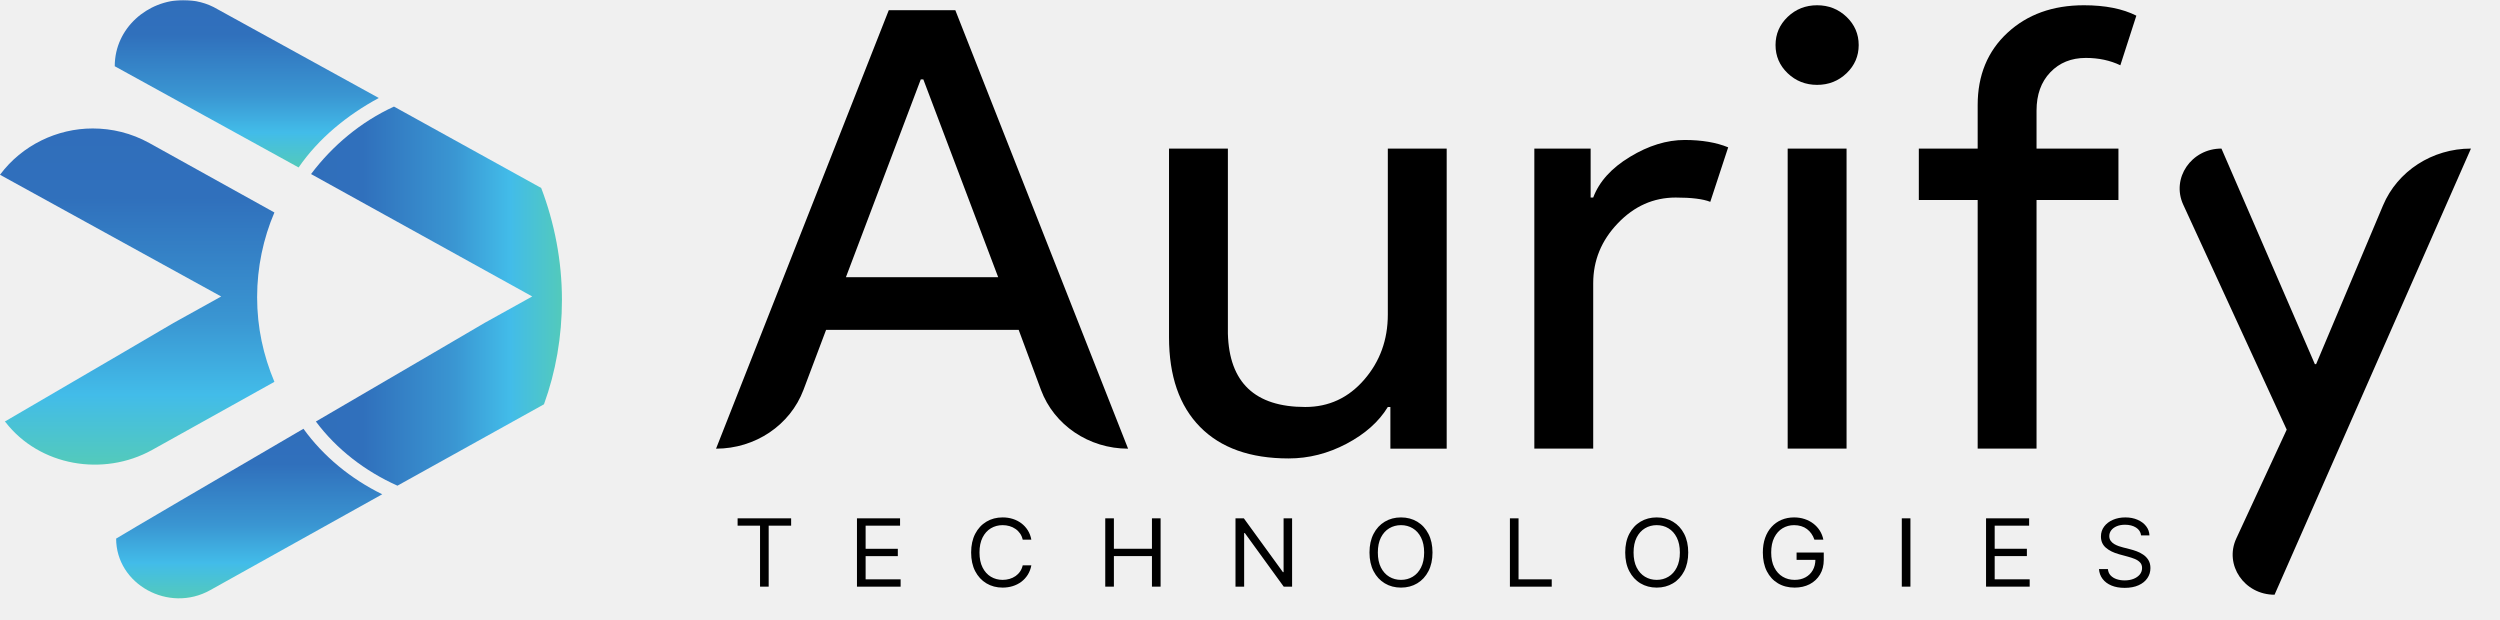
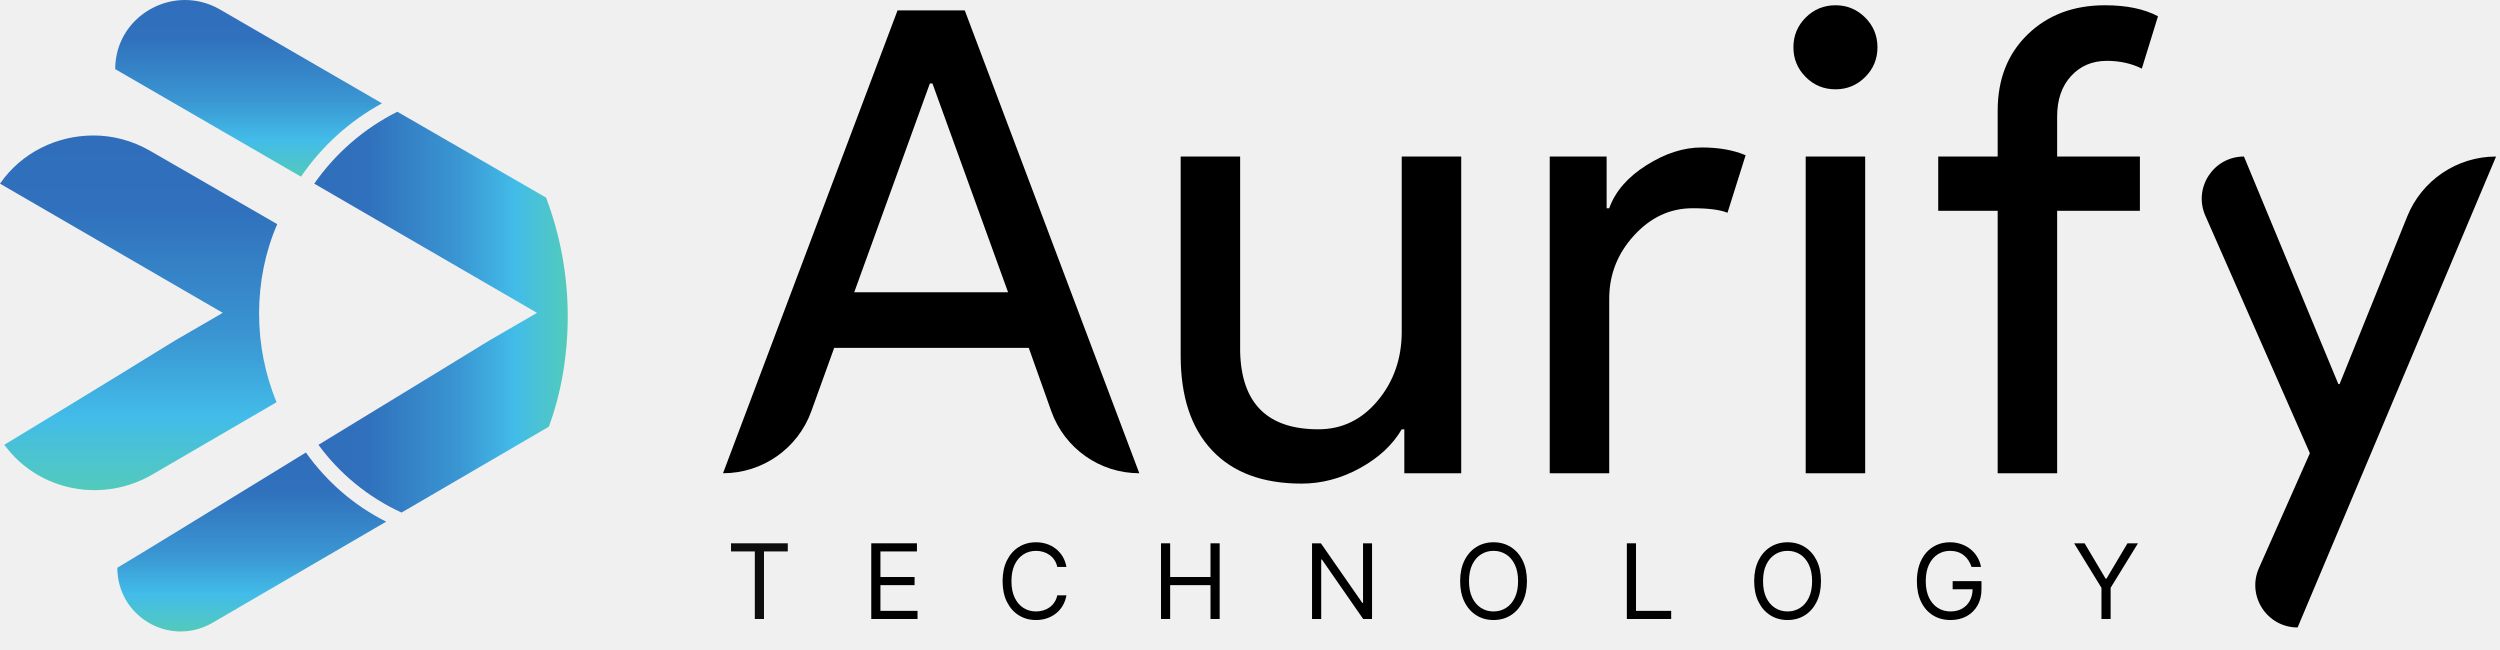
- <svg xmlns="http://www.w3.org/2000/svg" width="117" height="29" viewBox="0 0 117 29" fill="none">
-   <g clip-path="url(#clip0_721_795)">
-     <g clip-path="url(#clip1_721_795)">
-       <mask id="mask0_721_795" style="mask-type:luminance" maskUnits="userSpaceOnUse" x="0" y="0" width="116" height="29">
-         <path d="M115.804 0.004H0V28.799H115.804V0.004Z" fill="white" />
-       </mask>
-       <g mask="url(#mask0_721_795)">
-         <mask id="mask1_721_795" style="mask-type:luminance" maskUnits="userSpaceOnUse" x="0" y="0" width="116" height="29">
-           <path d="M115.642 0.004H0.161V28.799H115.642V0.004Z" fill="white" />
-         </mask>
-         <g mask="url(#mask1_721_795)">
-           <path d="M43.092 3.716L39.589 12.973H46.715L43.212 3.716H43.092ZM33.511 20.998L41.595 0.477H44.709L52.794 20.998C50.962 20.998 49.329 19.895 48.716 18.243L47.674 15.437H38.661L37.602 18.247C36.98 19.898 35.344 20.998 33.511 20.998Z" fill="black" />
-           <path d="M67.705 20.997H65.07V19.047H64.95C64.531 19.735 63.888 20.308 63.019 20.767C62.15 21.225 61.247 21.455 60.308 21.455C58.512 21.455 57.13 20.963 56.162 19.979C55.194 18.995 54.71 17.596 54.71 15.78V6.953H57.465V15.608C57.524 17.901 58.731 19.047 61.087 19.047C62.185 19.047 63.103 18.623 63.842 17.772C64.58 16.922 64.95 15.905 64.95 14.72V6.953H67.705V20.997Z" fill="black" />
-           <path d="M74.562 20.996H71.807V6.953H74.442V9.245H74.562C74.841 8.5 75.415 7.865 76.283 7.34C77.151 6.814 78.004 6.551 78.843 6.551C79.641 6.551 80.32 6.666 80.879 6.895L80.041 9.446C79.701 9.312 79.162 9.245 78.424 9.245C77.386 9.245 76.482 9.646 75.715 10.449C74.945 11.252 74.562 12.188 74.562 13.258V20.996Z" fill="black" />
-           <path d="M86.419 20.996H83.663V6.953H86.419V20.996ZM86.987 2.109C86.987 2.625 86.797 3.065 86.419 3.428C86.039 3.79 85.58 3.972 85.041 3.972C84.502 3.972 84.042 3.79 83.663 3.428C83.284 3.065 83.095 2.625 83.095 2.109C83.095 1.593 83.284 1.154 83.663 0.79C84.042 0.428 84.502 0.246 85.041 0.246C85.58 0.246 86.039 0.428 86.419 0.79C86.797 1.154 86.987 1.593 86.987 2.109Z" fill="black" />
-           <path d="M97.526 0.246C98.523 0.246 99.342 0.409 99.981 0.733L99.232 3.055C98.753 2.826 98.215 2.711 97.616 2.711C96.937 2.711 96.382 2.936 95.954 3.384C95.524 3.833 95.31 4.431 95.31 5.176V6.953H99.143V9.36H95.31V20.996H92.555V9.36H89.801V6.953H92.555V4.917C92.555 3.523 93.02 2.396 93.948 1.536C94.876 0.676 96.068 0.246 97.526 0.246Z" fill="black" />
-           <path d="M115.641 6.953L106.449 27.833C105.032 27.833 104.084 26.438 104.659 25.199L107.018 20.108L102.175 9.577C101.607 8.341 102.553 6.953 103.964 6.953L108.335 17.041H108.395L111.527 9.611C112.203 8.005 113.832 6.953 115.641 6.953Z" fill="black" />
-         </g>
-         <path d="M34.52 24.601V24.258H37.025V24.601H35.974V27.455H35.57V24.601H34.52Z" fill="black" />
-         <path d="M40.106 27.456V24.259H42.123V24.602H40.511V25.683H42.018V26.026H40.511V27.113H42.149V27.456H40.106ZM48.267 25.258H47.863C47.839 25.146 47.797 25.049 47.737 24.964C47.678 24.88 47.606 24.809 47.522 24.752C47.438 24.694 47.345 24.65 47.243 24.621C47.141 24.592 47.034 24.577 46.923 24.577C46.721 24.577 46.538 24.626 46.373 24.724C46.21 24.822 46.08 24.966 45.984 25.156C45.888 25.347 45.84 25.581 45.84 25.857C45.84 26.134 45.888 26.368 45.984 26.558C46.08 26.749 46.21 26.893 46.373 26.991C46.538 27.089 46.721 27.138 46.923 27.138C47.034 27.138 47.141 27.123 47.243 27.094C47.345 27.065 47.438 27.022 47.522 26.964C47.606 26.906 47.678 26.835 47.737 26.75C47.797 26.665 47.839 26.567 47.863 26.457H48.267C48.237 26.62 48.181 26.767 48.101 26.896C48.02 27.025 47.92 27.134 47.801 27.225C47.681 27.315 47.547 27.383 47.398 27.43C47.25 27.476 47.092 27.5 46.923 27.5C46.638 27.5 46.385 27.433 46.163 27.3C45.941 27.167 45.767 26.977 45.639 26.732C45.512 26.486 45.449 26.195 45.449 25.857C45.449 25.52 45.512 25.229 45.639 24.983C45.767 24.737 45.941 24.548 46.163 24.415C46.385 24.282 46.638 24.215 46.923 24.215C47.092 24.215 47.25 24.238 47.398 24.285C47.547 24.332 47.681 24.401 47.801 24.491C47.92 24.581 48.02 24.69 48.101 24.819C48.181 24.947 48.237 25.093 48.267 25.258Z" fill="black" />
-         <path d="M51.726 27.455V24.258H52.13V25.682H53.911V24.258H54.316V27.455H53.911V26.025H52.13V27.455H51.726Z" fill="black" />
-         <path d="M60.47 24.259V27.456H60.079L58.258 24.946H58.226V27.456H57.821V24.259H58.213L60.04 26.775H60.072V24.259H60.47ZM67.041 25.857C67.041 26.195 66.978 26.486 66.85 26.732C66.723 26.977 66.549 27.167 66.327 27.3C66.105 27.433 65.851 27.5 65.567 27.5C65.281 27.5 65.029 27.433 64.807 27.3C64.585 27.167 64.41 26.977 64.283 26.732C64.156 26.486 64.092 26.195 64.092 25.857C64.092 25.52 64.156 25.229 64.283 24.983C64.41 24.737 64.585 24.548 64.807 24.415C65.029 24.282 65.281 24.215 65.567 24.215C65.851 24.215 66.105 24.282 66.327 24.415C66.549 24.548 66.723 24.737 66.85 24.983C66.978 25.229 67.041 25.52 67.041 25.857ZM66.65 25.857C66.65 25.581 66.601 25.347 66.504 25.156C66.409 24.966 66.279 24.822 66.115 24.724C65.952 24.626 65.769 24.577 65.567 24.577C65.364 24.577 65.181 24.626 65.017 24.724C64.853 24.822 64.724 24.966 64.627 25.156C64.531 25.347 64.483 25.581 64.483 25.857C64.483 26.134 64.531 26.368 64.627 26.558C64.724 26.749 64.853 26.893 65.017 26.991C65.181 27.089 65.364 27.138 65.567 27.138C65.769 27.138 65.952 27.089 66.115 26.991C66.279 26.893 66.409 26.749 66.504 26.558C66.601 26.368 66.65 26.134 66.65 25.857ZM70.664 27.456V24.259H71.068V27.113H72.621V27.456H70.664ZM79.009 25.857C79.009 26.195 78.945 26.486 78.818 26.732C78.691 26.977 78.517 27.167 78.294 27.3C78.072 27.433 77.819 27.5 77.534 27.5C77.25 27.5 76.996 27.433 76.774 27.3C76.552 27.167 76.378 26.977 76.251 26.732C76.123 26.486 76.06 26.195 76.06 25.857C76.06 25.52 76.123 25.229 76.251 24.983C76.378 24.737 76.552 24.548 76.774 24.415C76.996 24.282 77.25 24.215 77.534 24.215C77.819 24.215 78.072 24.282 78.294 24.415C78.517 24.548 78.691 24.737 78.818 24.983C78.945 25.229 79.009 25.52 79.009 25.857ZM78.618 25.857C78.618 25.581 78.569 25.347 78.472 25.156C78.376 24.966 78.247 24.822 78.082 24.724C77.919 24.626 77.737 24.577 77.534 24.577C77.332 24.577 77.149 24.626 76.985 24.724C76.822 24.822 76.692 24.966 76.595 25.156C76.499 25.347 76.451 25.581 76.451 25.857C76.451 26.134 76.499 26.368 76.595 26.558C76.692 26.749 76.822 26.893 76.985 26.991C77.149 27.089 77.332 27.138 77.534 27.138C77.737 27.138 77.919 27.089 78.082 26.991C78.247 26.893 78.376 26.749 78.472 26.558C78.569 26.368 78.618 26.134 78.618 25.857ZM84.915 25.258C84.879 25.153 84.832 25.058 84.773 24.975C84.715 24.891 84.647 24.819 84.566 24.76C84.487 24.7 84.397 24.655 84.295 24.624C84.194 24.593 84.083 24.577 83.963 24.577C83.765 24.577 83.585 24.626 83.422 24.724C83.26 24.822 83.132 24.966 83.036 25.156C82.94 25.347 82.892 25.581 82.892 25.857C82.892 26.134 82.941 26.368 83.038 26.558C83.135 26.749 83.266 26.893 83.431 26.991C83.596 27.089 83.782 27.138 83.989 27.138C84.18 27.138 84.349 27.099 84.495 27.02C84.641 26.941 84.755 26.83 84.837 26.686C84.92 26.542 84.961 26.372 84.961 26.176L85.085 26.201H84.08V25.857H85.352V26.201C85.352 26.464 85.294 26.693 85.176 26.888C85.06 27.082 84.899 27.233 84.693 27.341C84.489 27.447 84.254 27.5 83.989 27.5C83.693 27.5 83.433 27.433 83.209 27.3C82.986 27.167 82.812 26.977 82.687 26.732C82.563 26.486 82.501 26.195 82.501 25.857C82.501 25.604 82.537 25.377 82.607 25.175C82.679 24.972 82.78 24.799 82.911 24.657C83.041 24.514 83.195 24.405 83.374 24.329C83.552 24.253 83.748 24.215 83.963 24.215C84.139 24.215 84.303 24.24 84.455 24.291C84.609 24.341 84.745 24.413 84.865 24.505C84.985 24.597 85.086 24.707 85.167 24.835C85.247 24.962 85.303 25.103 85.333 25.258H84.915Z" fill="black" />
-         <path d="M89.408 24.258V27.455H89.004V24.258H89.408ZM92.947 27.455V24.258H94.963V24.601H93.351V25.682H94.858V26.025H93.351V27.112H94.989V27.455H92.947Z" fill="black" />
-         <path d="M100.203 25.058C100.184 24.9 100.104 24.777 99.965 24.689C99.826 24.602 99.655 24.558 99.453 24.558C99.305 24.558 99.175 24.581 99.065 24.627C98.955 24.673 98.869 24.736 98.807 24.816C98.746 24.896 98.715 24.987 98.715 25.089C98.715 25.175 98.737 25.248 98.779 25.309C98.822 25.37 98.878 25.42 98.945 25.461C99.013 25.5 99.083 25.533 99.157 25.559C99.232 25.584 99.299 25.604 99.361 25.62L99.7 25.707C99.787 25.729 99.885 25.759 99.991 25.798C100.099 25.837 100.201 25.889 100.299 25.956C100.398 26.021 100.48 26.106 100.544 26.209C100.608 26.312 100.64 26.438 100.64 26.588C100.64 26.761 100.593 26.917 100.498 27.056C100.405 27.196 100.268 27.307 100.087 27.389C99.908 27.471 99.69 27.512 99.433 27.512C99.194 27.512 98.987 27.475 98.812 27.401C98.638 27.328 98.501 27.225 98.401 27.092C98.301 26.96 98.245 26.807 98.232 26.632H98.65C98.661 26.753 98.703 26.852 98.777 26.931C98.852 27.01 98.947 27.068 99.061 27.106C99.177 27.144 99.301 27.163 99.433 27.163C99.588 27.163 99.726 27.139 99.849 27.091C99.972 27.042 100.069 26.974 100.141 26.888C100.213 26.8 100.249 26.698 100.249 26.582C100.249 26.476 100.218 26.389 100.155 26.323C100.093 26.256 100.012 26.202 99.911 26.16C99.81 26.119 99.7 26.082 99.583 26.051L99.172 25.939C98.911 25.867 98.704 25.764 98.552 25.631C98.4 25.498 98.324 25.323 98.324 25.108C98.324 24.929 98.375 24.773 98.476 24.64C98.578 24.505 98.715 24.401 98.887 24.327C99.06 24.252 99.253 24.215 99.466 24.215C99.681 24.215 99.873 24.252 100.04 24.326C100.207 24.399 100.34 24.498 100.438 24.625C100.537 24.753 100.589 24.897 100.595 25.058H100.203Z" fill="black" />
-         <mask id="mask2_721_795" style="mask-type:luminance" maskUnits="userSpaceOnUse" x="5" y="0" width="13" height="8">
-           <path d="M5.37 3.1L13.975 7.837C14.913 6.475 16.239 5.391 17.727 4.586L10.19 0.437C9.672 0.128 9.122 0.004 8.573 0.004C6.923 0.004 5.37 1.304 5.37 3.1Z" fill="white" />
-         </mask>
-         <g mask="url(#mask2_721_795)">
-           <path d="M-39.204 -60.684V199.987H153.352L153.352 -60.683L-39.204 -60.684Z" fill="url(#paint0_linear_721_795)" />
-         </g>
-         <mask id="mask3_721_795" style="mask-type:luminance" maskUnits="userSpaceOnUse" x="14" y="4" width="13" height="19">
-           <path d="M14.557 8.146L24.908 13.874L22.676 15.113C22.676 15.113 18.826 17.373 14.783 19.727C15.754 21.027 17.08 22.049 18.6 22.73L25.458 18.921C26.008 17.404 26.299 15.763 26.299 14.029C26.299 12.203 25.943 10.407 25.328 8.797L18.438 4.988C16.886 5.7 15.559 6.815 14.557 8.146Z" fill="white" />
-         </mask>
-         <g mask="url(#mask3_721_795)">
-           <path d="M-39.205 199.987H153.352V-60.684H-39.205V199.987Z" fill="url(#paint1_linear_721_795)" />
-         </g>
-         <mask id="mask4_721_795" style="mask-type:luminance" maskUnits="userSpaceOnUse" x="0" y="6" width="13" height="16">
-           <path d="M0 8.179L10.351 13.876L8.119 15.115C8.119 15.115 4.27 17.375 0.226 19.728L0.259 19.759C1.844 21.803 4.82 22.329 7.116 21.059L12.842 17.87C12.324 16.632 12.033 15.331 12.033 13.907C12.033 12.514 12.324 11.152 12.842 9.944L6.987 6.693C6.146 6.228 5.24 6.012 4.335 6.012C2.685 6.012 1.035 6.786 0 8.179Z" fill="white" />
-         </mask>
-         <g mask="url(#mask4_721_795)">
-           <path d="M-39.205 -60.684L-39.205 199.987H153.352V-60.683L-39.205 -60.684Z" fill="url(#paint2_linear_721_795)" />
-         </g>
-         <mask id="mask5_721_795" style="mask-type:luminance" maskUnits="userSpaceOnUse" x="5" y="20" width="13" height="9">
-           <path d="M5.435 25.206C5.435 27.343 7.893 28.705 9.834 27.621L17.888 23.132C16.433 22.42 15.139 21.367 14.201 20.066C10.06 22.482 5.887 24.927 5.435 25.206Z" fill="white" />
-         </mask>
-         <g mask="url(#mask5_721_795)">
-           <path d="M-39.205 -60.684L-39.205 199.987H153.352V-60.683L-39.205 -60.684Z" fill="url(#paint3_linear_721_795)" />
-         </g>
-       </g>
-     </g>
+ <svg xmlns="http://www.w3.org/2000/svg" width="358" height="93" viewBox="0 0 358 93" fill="none">
+   <path d="M282.329 81.189C282.213 80.832 282.059 80.513 281.869 80.231C281.682 79.945 281.458 79.702 281.197 79.501C280.939 79.3 280.647 79.146 280.319 79.04C279.991 78.935 279.631 78.882 279.239 78.882C278.597 78.882 278.013 79.047 277.488 79.379C276.962 79.711 276.544 80.199 276.234 80.845C275.923 81.49 275.768 82.282 275.768 83.221C275.768 84.159 275.925 84.951 276.239 85.596C276.553 86.242 276.978 86.73 277.514 87.062C278.05 87.394 278.654 87.559 279.324 87.559C279.945 87.559 280.491 87.427 280.964 87.162C281.44 86.894 281.811 86.517 282.075 86.03C282.343 85.54 282.477 84.963 282.477 84.3L282.88 84.385H279.62V83.221H283.747V84.385C283.747 85.277 283.557 86.053 283.176 86.713C282.798 87.372 282.276 87.884 281.61 88.247C280.946 88.607 280.185 88.787 279.324 88.787C278.364 88.787 277.521 88.561 276.795 88.11C276.072 87.658 275.507 87.016 275.101 86.184C274.699 85.351 274.498 84.363 274.498 83.221C274.498 82.363 274.613 81.593 274.842 80.908C275.075 80.22 275.403 79.635 275.826 79.152C276.25 78.668 276.751 78.298 277.329 78.04C277.908 77.783 278.544 77.654 279.239 77.654C279.811 77.654 280.343 77.741 280.837 77.913C281.335 78.083 281.777 78.324 282.165 78.638C282.557 78.949 282.883 79.321 283.144 79.755C283.405 80.185 283.585 80.663 283.684 81.189H282.329Z" fill="black" />
+   <path d="M133.155 11.954L122.326 41.852H144.356L133.527 11.954H133.155ZM103.535 67.769L128.528 1.493H138.155L163.147 67.769C157.486 67.769 152.437 64.207 150.541 58.873L147.319 49.812H119.456L116.182 58.886C114.259 64.218 109.201 67.769 103.535 67.769Z" fill="black" />
+   <path d="M209.245 67.771H201.099V61.476H200.727C199.432 63.697 197.443 65.548 194.757 67.029C192.073 68.51 189.28 69.252 186.38 69.252C180.827 69.252 176.552 67.664 173.561 64.484C170.568 61.307 169.072 56.787 169.072 50.924V22.415H177.588V50.368C177.771 57.774 181.504 61.476 188.786 61.476C192.181 61.476 195.019 60.105 197.304 57.357C199.585 54.611 200.727 51.327 200.727 47.499V22.415H209.245V67.771Z" fill="black" />
+   <path d="M230.44 67.772H221.922V22.416H230.068V29.82H230.44C231.303 27.413 233.078 25.361 235.762 23.666C238.445 21.968 241.083 21.117 243.676 21.117C246.142 21.117 248.241 21.491 249.971 22.23L247.378 30.468C246.328 30.037 244.661 29.82 242.381 29.82C239.17 29.82 236.377 31.114 234.004 33.708C231.626 36.3 230.44 39.325 230.44 42.779V67.772Z" fill="black" />
+   <path d="M267.094 22.416V67.772H258.576V22.416H267.094ZM268.852 6.77C268.852 8.437 268.265 9.857 267.094 11.03C265.92 12.201 264.501 12.789 262.834 12.789C261.169 12.789 259.747 12.201 258.576 11.03C257.405 9.857 256.818 8.437 256.818 6.77C256.818 5.105 257.405 3.686 258.576 2.512C259.747 1.341 261.169 0.754 262.834 0.754C264.501 0.754 265.92 1.341 267.094 2.512C268.265 3.686 268.852 5.105 268.852 6.77Z" fill="black" />
+   <path d="M301.434 0.754C304.518 0.754 307.049 1.279 309.024 2.328L306.71 9.825C305.229 9.086 303.564 8.714 301.713 8.714C299.614 8.714 297.901 9.441 296.575 10.889C295.247 12.339 294.583 14.27 294.583 16.677V22.416H306.434V30.189H294.583V67.772H286.068V30.189H277.553V22.416H286.068V15.841C286.068 11.338 287.504 7.697 290.373 4.919C293.243 2.142 296.928 0.754 301.434 0.754Z" fill="black" />
+   <path d="M357.435 22.416L329.017 89.852C324.638 89.852 321.707 85.347 323.483 81.344L330.775 64.902L315.805 30.889C314.049 26.897 316.972 22.416 321.334 22.416L334.849 54.996H335.032L344.714 31.001C346.807 25.813 351.841 22.416 357.435 22.416Z" fill="black" />
+   <path d="M297.014 77.802H298.516L301.522 82.861H301.649L304.654 77.802H306.157L302.241 84.173V88.639H300.929V84.173L297.014 77.802Z" fill="black" />
+   <mask id="mask0_852_63" style="mask-type:luminance" maskUnits="userSpaceOnUse" x="16" y="0" width="39" height="26">
+     <path d="M16.5 9.9L43.1 25.3C46.1 20.9 50.1 17.3 54.7 14.8L31.4 1.3C29.8 0.4 28.1 0 26.5 0C21.3 0 16.5 4.1 16.5 9.9Z" fill="white" />
+   </mask>
+   <g mask="url(#mask0_852_63)">
+     <path d="M449.277 -221.5L449.277 620.39L-146 620.39L-145.999 -221.501L449.277 -221.5Z" fill="url(#paint0_linear_852_63)" />
  </g>
+   <mask id="mask1_852_63" style="mask-type:luminance" maskUnits="userSpaceOnUse" x="45" y="16" width="37" height="58">
+     <path d="M45 26.3L76.9 44.8L70 48.8C70 48.8 58.1 56.1 45.6 63.7C48.6 67.8 52.7 71.2 57.5 73.4L78.6 61.1C80.4 56.2 81.3 50.8 81.3 45.3C81.3 39.3 80.2 33.6 78.2 28.3L56.9 16C52.1 18.4 48 22 45 26.3Z" fill="white" />
+   </mask>
+   <g mask="url(#mask1_852_63)">
+     <path d="M-146 -221.5H449.276V620.39H-146V-221.5Z" fill="url(#paint1_linear_852_63)" />
+   </g>
+   <mask id="mask2_852_63" style="mask-type:luminance" maskUnits="userSpaceOnUse" x="0" y="19" width="40" height="52">
+     <path d="M0 26.3L31.9 44.8L25 48.8C25 48.8 13.2 56.1 0.6 63.7L0.7 63.8C5.6 70.4 14.8 72.1 21.9 67.9L39.6 57.6C38 53.7 37.1 49.4 37.1 44.9C37.1 40.4 38 36 39.7 32.1L21.5 21.6C18.9 20.1 16.1 19.4 13.4 19.4C8.2 19.4 3.1 21.8 0 26.3Z" fill="white" />
+   </mask>
+   <g mask="url(#mask2_852_63)">
+     <path d="M449.277 -221.5L449.277 620.391L-146 620.39L-145.999 -221.501L449.277 -221.5Z" fill="url(#paint2_linear_852_63)" />
+   </g>
+   <mask id="mask3_852_63" style="mask-type:luminance" maskUnits="userSpaceOnUse" x="16" y="64" width="40" height="27">
+     <path d="M16.801 81.301C16.801 88.301 24.301 92.701 30.401 89.201L55.301 74.701C50.701 72.401 46.801 69.001 43.801 64.801C31.101 72.601 18.201 80.501 16.801 81.301Z" fill="white" />
+   </mask>
+   <g mask="url(#mask3_852_63)">
+     <path d="M449.277 -221.5L449.277 620.391L-146 620.39L-145.999 -221.501L449.277 -221.5Z" fill="url(#paint3_linear_852_63)" />
+   </g>
+   <path d="M260.764 83.221C260.764 84.363 260.558 85.351 260.145 86.184C259.732 87.016 259.166 87.658 258.446 88.11C257.727 88.561 256.905 88.787 255.981 88.787C255.057 88.787 254.235 88.561 253.515 88.11C252.795 87.658 252.229 87.016 251.817 86.184C251.404 85.351 251.198 84.363 251.198 83.221C251.198 82.078 251.404 81.09 251.817 80.257C252.229 79.425 252.795 78.783 253.515 78.331C254.235 77.88 255.057 77.654 255.981 77.654C256.905 77.654 257.727 77.88 258.446 78.331C259.166 78.783 259.732 79.425 260.145 80.257C260.558 81.09 260.764 82.078 260.764 83.221ZM259.494 83.221C259.494 82.282 259.337 81.49 259.023 80.845C258.713 80.199 258.291 79.711 257.759 79.379C257.229 79.047 256.637 78.882 255.981 78.882C255.325 78.882 254.73 79.047 254.198 79.379C253.669 79.711 253.247 80.199 252.933 80.845C252.623 81.49 252.467 82.282 252.467 83.221C252.467 84.159 252.623 84.951 252.933 85.596C253.247 86.242 253.669 86.73 254.198 87.062C254.73 87.394 255.325 87.559 255.981 87.559C256.637 87.559 257.229 87.394 257.759 87.062C258.291 86.73 258.713 86.242 259.023 85.596C259.337 84.951 259.494 84.159 259.494 83.221Z" fill="black" />
+   <path d="M232.965 88.639V77.802H234.277V87.475H239.314V88.639H232.965Z" fill="black" />
+   <path d="M218.659 83.221C218.659 84.363 218.452 85.351 218.039 86.184C217.627 87.016 217.061 87.658 216.341 88.11C215.621 88.561 214.799 88.787 213.875 88.787C212.951 88.787 212.129 88.561 211.41 88.11C210.69 87.658 210.124 87.016 209.711 86.184C209.298 85.351 209.092 84.363 209.092 83.221C209.092 82.078 209.298 81.09 209.711 80.257C210.124 79.425 210.69 78.783 211.41 78.331C212.129 77.88 212.951 77.654 213.875 77.654C214.799 77.654 215.621 77.88 216.341 78.331C217.061 78.783 217.627 79.425 218.039 80.257C218.452 81.09 218.659 82.078 218.659 83.221ZM217.389 83.221C217.389 82.282 217.232 81.49 216.918 80.845C216.607 80.199 216.186 79.711 215.653 79.379C215.124 79.047 214.531 78.882 213.875 78.882C213.219 78.882 212.625 79.047 212.092 79.379C211.563 79.711 211.142 80.199 210.828 80.845C210.517 81.49 210.362 82.282 210.362 83.221C210.362 84.159 210.517 84.951 210.828 85.596C211.142 86.242 211.563 86.73 212.092 87.062C212.625 87.394 213.219 87.559 213.875 87.559C214.531 87.559 215.124 87.394 215.653 87.062C216.186 86.73 216.607 86.242 216.918 85.596C217.232 84.951 217.389 84.159 217.389 83.221Z" fill="black" />
+   <path d="M196.477 77.802V88.639H195.207L189.303 80.13H189.197V88.639H187.884V77.802H189.154L195.081 86.332H195.186V77.802H196.477Z" fill="black" />
+   <path d="M166.254 88.639V77.802H167.566V82.628H173.344V77.802H174.656V88.639H173.344V83.792H167.566V88.639H166.254Z" fill="black" />
+   <path d="M152.714 81.189H151.402C151.324 80.811 151.188 80.48 150.994 80.194C150.804 79.908 150.571 79.668 150.296 79.474C150.024 79.277 149.722 79.129 149.391 79.03C149.059 78.931 148.714 78.882 148.354 78.882C147.698 78.882 147.103 79.047 146.571 79.379C146.042 79.711 145.62 80.199 145.306 80.845C144.996 81.49 144.84 82.282 144.84 83.221C144.84 84.159 144.996 84.951 145.306 85.596C145.62 86.242 146.042 86.73 146.571 87.062C147.103 87.394 147.698 87.559 148.354 87.559C148.714 87.559 149.059 87.51 149.391 87.411C149.722 87.312 150.024 87.166 150.296 86.972C150.571 86.774 150.804 86.533 150.994 86.247C151.188 85.958 151.324 85.626 151.402 85.252H152.714C152.615 85.806 152.435 86.302 152.174 86.739C151.913 87.177 151.588 87.549 151.2 87.856C150.812 88.159 150.377 88.39 149.894 88.549C149.414 88.707 148.901 88.787 148.354 88.787C147.43 88.787 146.608 88.561 145.888 88.11C145.169 87.658 144.602 87.016 144.19 86.184C143.777 85.351 143.571 84.363 143.571 83.221C143.571 82.078 143.777 81.09 144.19 80.257C144.602 79.425 145.169 78.783 145.888 78.331C146.608 77.88 147.43 77.654 148.354 77.654C148.901 77.654 149.414 77.734 149.894 77.892C150.377 78.051 150.812 78.284 151.2 78.591C151.588 78.894 151.913 79.264 152.174 79.702C152.435 80.136 152.615 80.631 152.714 81.189Z" fill="black" />
+   <path d="M124.765 88.639V77.802H131.305V78.966H126.078V82.628H130.967V83.792H126.078V87.475H131.39V88.639H124.765Z" fill="black" />
+   <path d="M104.682 78.966V77.802H112.81V78.966H109.402V88.639H108.09V78.966H104.682Z" fill="#0D0D0D" />
  <defs>
-     <linearGradient id="paint0_linear_721_795" x1="11.545" y1="0.008" x2="11.545" y2="7.831" gradientUnits="userSpaceOnUse">
+     <linearGradient id="paint0_linear_852_63" x1="35.623" y1="-0.007" x2="35.623" y2="25.258" gradientUnits="userSpaceOnUse">
      <stop stop-color="#306EBB" />
      <stop offset="0.206" stop-color="#3070BC" />
      <stop offset="0.571" stop-color="#3A96D2" />
      <stop offset="0.793" stop-color="#42BCE9" />
      <stop offset="1" stop-color="#53CABB" />
    </linearGradient>
-     <linearGradient id="paint1_linear_721_795" x1="14.566" y1="13.86" x2="26.312" y2="13.86" gradientUnits="userSpaceOnUse">
+     <linearGradient id="paint1_linear_852_63" x1="44.965" y1="44.73" x2="81.278" y2="44.73" gradientUnits="userSpaceOnUse">
      <stop stop-color="#306EBB" />
      <stop offset="0.206" stop-color="#3070BC" />
      <stop offset="0.571" stop-color="#3A96D2" />
      <stop offset="0.793" stop-color="#42BCE9" />
      <stop offset="1" stop-color="#53CABB" />
    </linearGradient>
-     <linearGradient id="paint2_linear_721_795" x1="6.435" y1="6.013" x2="6.435" y2="21.743" gradientUnits="userSpaceOnUse">
+     <linearGradient id="paint2_linear_852_63" x1="19.829" y1="19.386" x2="19.829" y2="70.189" gradientUnits="userSpaceOnUse">
      <stop stop-color="#306EBB" />
      <stop offset="0.206" stop-color="#3070BC" />
      <stop offset="0.571" stop-color="#3A96D2" />
      <stop offset="0.793" stop-color="#42BCE9" />
      <stop offset="1" stop-color="#53CABB" />
    </linearGradient>
-     <linearGradient id="paint3_linear_721_795" x1="11.672" y1="20.077" x2="11.672" y2="27.999" gradientUnits="userSpaceOnUse">
+     <linearGradient id="paint3_linear_852_63" x1="36.019" y1="64.809" x2="36.019" y2="90.396" gradientUnits="userSpaceOnUse">
      <stop stop-color="#306EBB" />
      <stop offset="0.206" stop-color="#3070BC" />
      <stop offset="0.571" stop-color="#3A96D2" />
      <stop offset="0.793" stop-color="#42BCE9" />
      <stop offset="1" stop-color="#53CABB" />
    </linearGradient>
-     <clipPath id="clip0_721_795">
-       <rect width="116.31" height="28.8" fill="white" />
-     </clipPath>
-     <clipPath id="clip1_721_795">
-       <rect width="116.31" height="28.795" fill="white" transform="translate(0 0.00390625)" />
-     </clipPath>
  </defs>
</svg>
